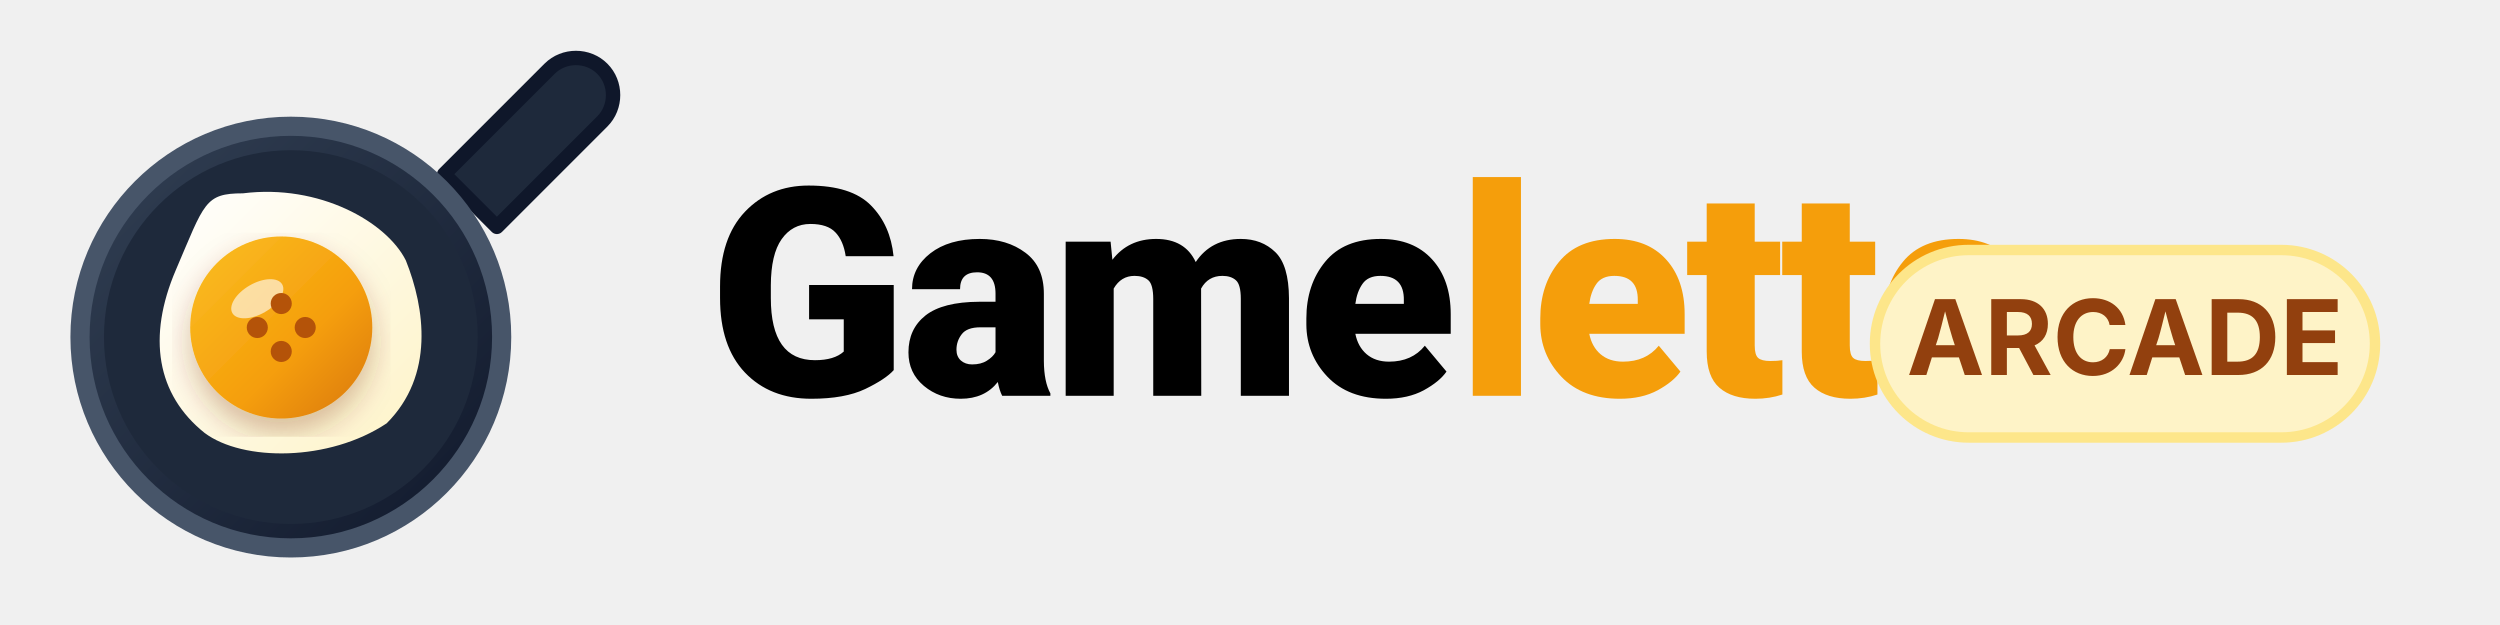
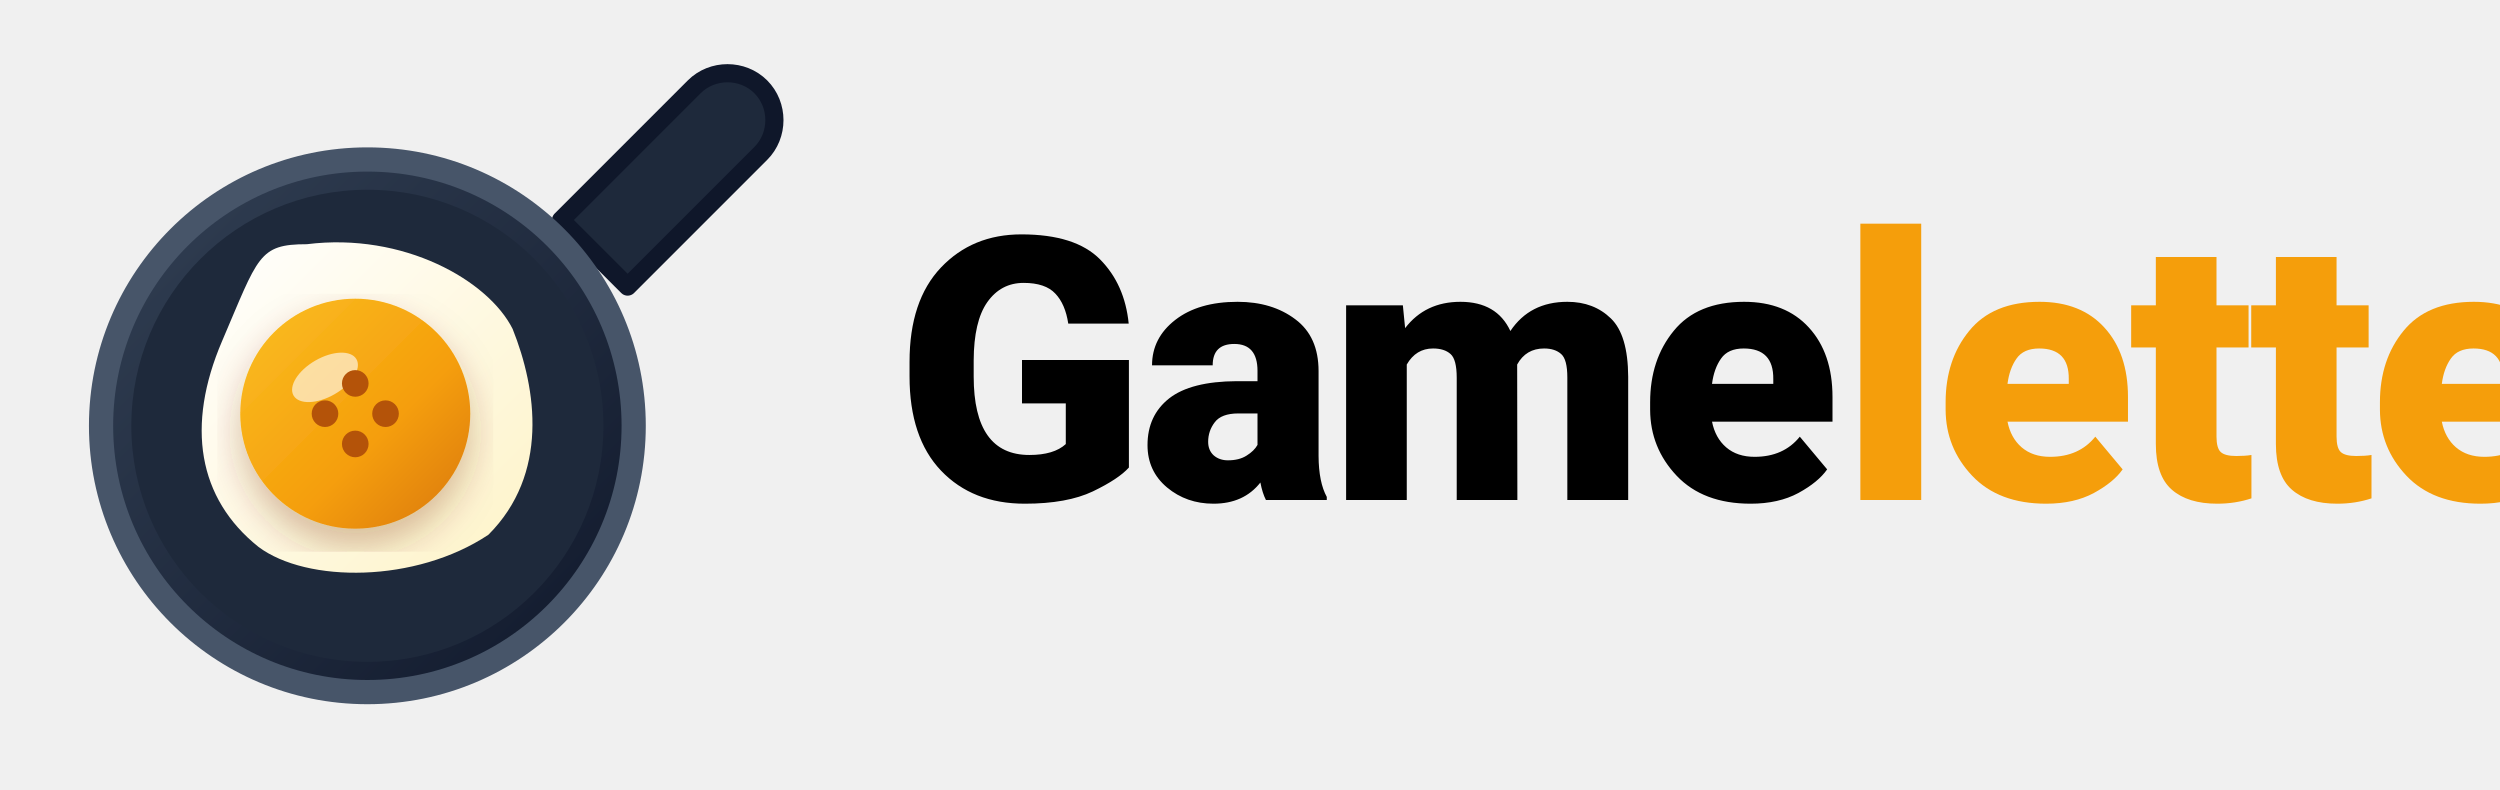
- <svg xmlns="http://www.w3.org/2000/svg" viewBox="0 0 240 60" width="240" height="60" fill="none">
+ <svg xmlns="http://www.w3.org/2000/svg" viewBox="0 0 190 60" width="190" height="60" fill="none">
  <defs>
    <linearGradient id="logoPanGrad" x1="0%" y1="0%" x2="100%" y2="100%">
      <stop offset="0%" stop-color="#334155" />
      <stop offset="100%" stop-color="#0F172A" />
    </linearGradient>
    <linearGradient id="logoEggGrad" x1="0%" y1="0%" x2="100%" y2="100%">
      <stop offset="0%" stop-color="#FFFFFF" />
      <stop offset="100%" stop-color="#FEF3C7" />
    </linearGradient>
    <linearGradient id="logoYolkGrad" x1="0%" y1="0%" x2="100%" y2="100%">
      <stop offset="0%" stop-color="#FBBF24" />
      <stop offset="60%" stop-color="#F59E0B" />
      <stop offset="100%" stop-color="#D97706" />
    </linearGradient>
    <filter id="logoShadow" x="-10%" y="-10%" width="120%" height="120%">
      <feDropShadow dx="0" dy="1.5" stdDeviation="1.5" flood-color="#78350F" flood-opacity="0.3" />
    </filter>
  </defs>
  <g transform="translate(4, 2) scale(0.92)">
    <path d="M42 16 L53 5 C54.5 3.5 57 3.5 58.5 5 C60 6.5 60 9 58.5 10.5 L47.5 21.5 Z" fill="#1E293B" stroke="#0F172A" stroke-width="1.5" stroke-linejoin="round" />
    <circle cx="26" cy="33" r="22" fill="url(#logoPanGrad)" stroke="#475569" stroke-width="2" />
    <circle cx="26" cy="33" r="19.5" fill="#1E293B" />
    <path d="M 21 18 C 29 17, 36 21, 38 25 C 40 30, 41 37, 36 42 C 30 46, 21 46, 17 43 C 12 39, 11 33, 14 26 C 17 19, 17 18, 21 18 Z" fill="url(#logoEggGrad)" />
    <circle cx="25" cy="32" r="9.5" fill="url(#logoYolkGrad)" filter="url(#logoShadow)" />
    <ellipse cx="22.5" cy="29" rx="3" ry="1.6" transform="rotate(-30 22.5 29)" fill="#FFFFFF" opacity="0.6" />
    <circle cx="25" cy="29.5" r="1.1" fill="#B45309" />
    <circle cx="25" cy="34.5" r="1.1" fill="#B45309" />
    <circle cx="22.5" cy="32" r="1.1" fill="#B45309" />
    <circle cx="27.5" cy="32" r="1.1" fill="#B45309" />
  </g>
  <text x="68" y="38" font-family="system-ui, -apple-system, BlinkMacSystemFont, 'Segoe UI', Roboto, sans-serif" font-size="28" font-weight="800" letter-spacing="-0.5" fill="currentColor">
    Game<tspan fill="#F59E0B">lette</tspan>
  </text>
-   <rect x="180" y="24" width="48" height="18" rx="9" fill="#FEF3C7" stroke="#FDE68A" stroke-width="1" />
-   <text x="204" y="36" font-family="system-ui, -apple-system, BlinkMacSystemFont, sans-serif" font-size="10" font-weight="700" fill="#92400E" text-anchor="middle">ARCADE</text>
</svg>
